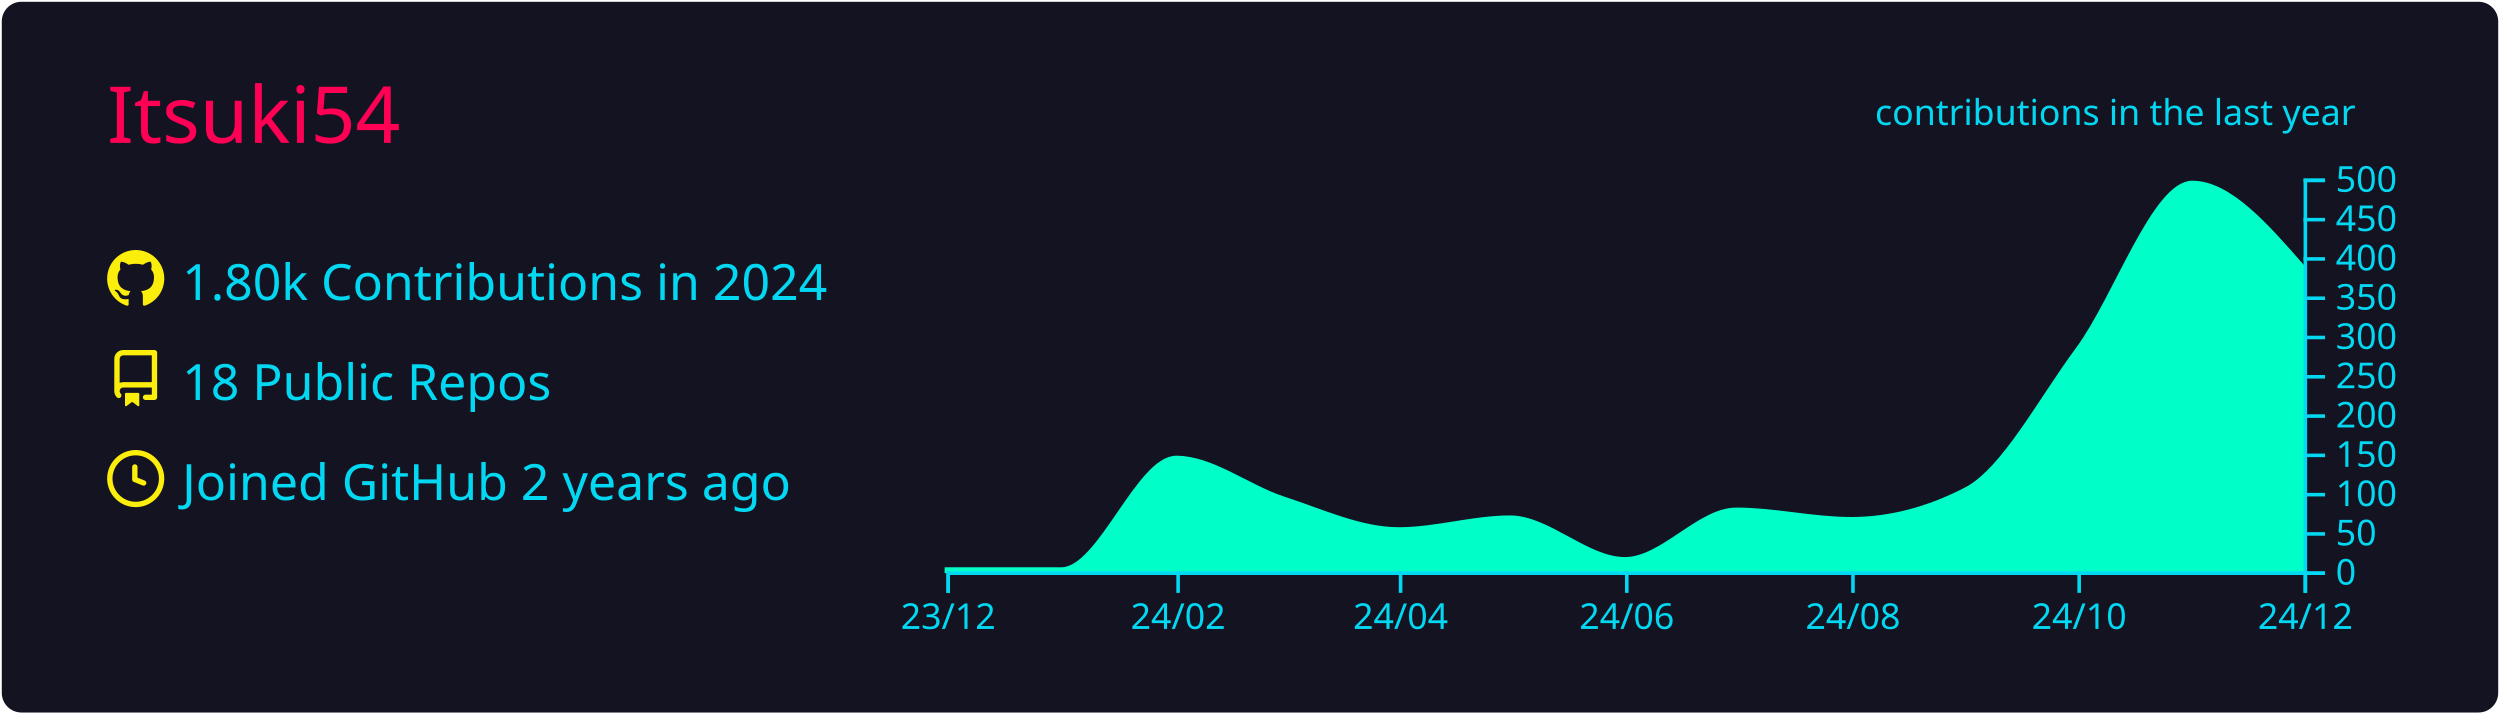
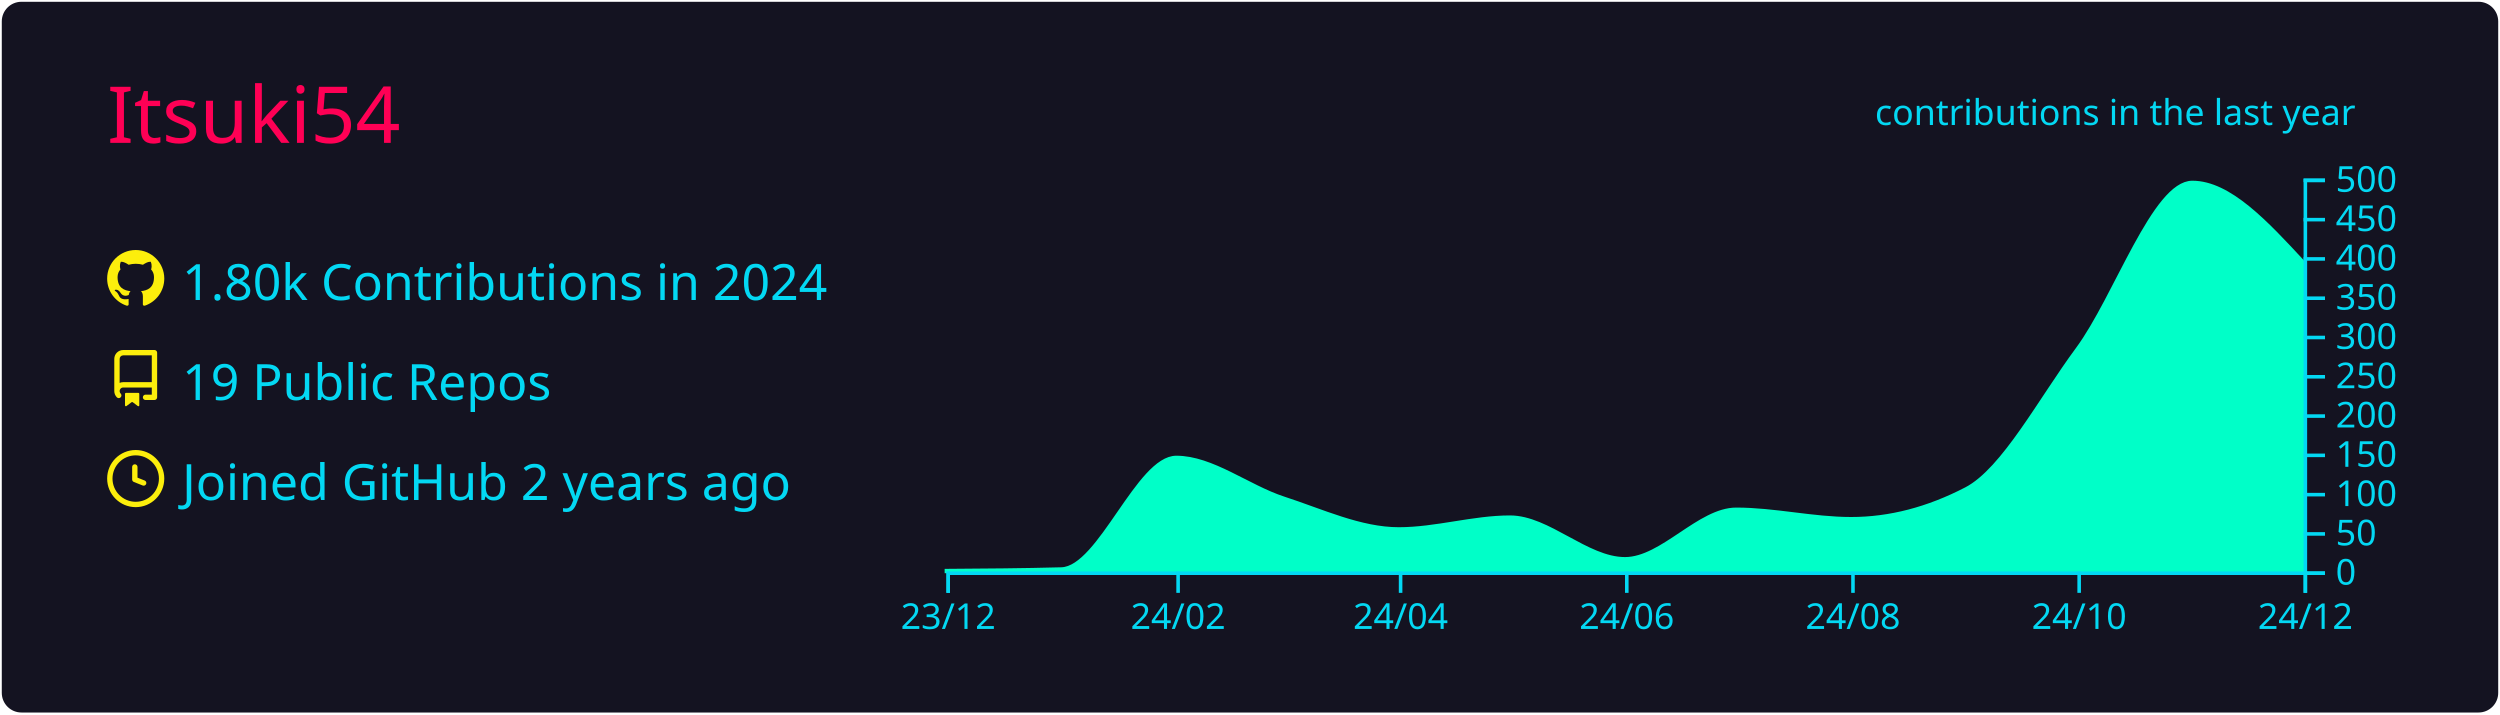
<svg xmlns="http://www.w3.org/2000/svg" width="700" height="200" viewBox="0 0 700 200">
  <style>* {
          font-family: 'Segoe UI', Ubuntu, "Helvetica Neue", Sans-Serif
        }</style>
  <rect x="1" y="1" rx="5" ry="5" height="99%" width="99.714%" stroke="#141321" stroke-width="1" fill="#141321" stroke-opacity="1" />
  <text x="30" y="40" style="font-size: 22px; fill: #ff0055;">Itsuki54</text>
  <g transform="translate(0,40)">
    <g transform="translate(30,30)">
      <g transform="translate(0,0)" width="14" height="14" fill="#fcee0c">
        <path fill-rule="evenodd" d="M8 0C3.58 0 0 3.58 0 8c0 3.54 2.29 6.53 5.47 7.59.4.07.55-.17.55-.38 0-.19-.01-.82-.01-1.49-2.01.37-2.53-.49-2.69-.94-.09-.23-.48-.94-.82-1.13-.28-.15-.68-.52-.01-.53.63-.01 1.08.58 1.23.82.72 1.21 1.87.87 2.33.66.07-.52.28-.87.51-1.07-1.78-.2-3.64-.89-3.64-3.95 0-.87.31-1.59.82-2.15-.08-.2-.36-1.02.08-2.12 0 0 .67-.21 2.2.82.64-.18 1.32-.27 2-.27.68 0 1.36.09 2 .27 1.53-1.04 2.2-.82 2.2-.82.44 1.1.16 1.92.08 2.12.51.56.82 1.27.82 2.15 0 3.07-1.87 3.75-3.65 3.95.29.25.54.73.54 1.48 0 1.07-.01 1.93-.01 2.2 0 .21.15.46.55.38A8.013 8.013 0 0016 8c0-4.42-3.58-8-8-8z" />
      </g>
      <g transform="translate(0,28)" width="14" height="14" fill="#fcee0c">
        <path fill-rule="evenodd" d="M2 2.5A2.5 2.5 0 014.5 0h8.75a.75.75 0 01.75.75v12.5a.75.75 0 01-.75.75h-2.5a.75.75 0 110-1.5h1.75v-2h-8a1 1 0 00-.714 1.7.75.75 0 01-1.072 1.05A2.495 2.495 0 012 11.5v-9zm10.5-1V9h-8c-.356 0-.694.074-1 .208V2.5a1 1 0 011-1h8zM5 12.25v3.25a.25.25 0 00.4.2l1.45-1.087a.25.25 0 01.3 0L8.6 15.7a.25.25 0 00.4-.2v-3.25a.25.25 0 00-.25-.25h-3.5a.25.25 0 00-.25.25z" />
      </g>
      <g transform="translate(0,56)" width="14" height="14" fill="#fcee0c">
        <path fill-rule="evenodd" d="M1.5 8a6.5 6.5 0 1113 0 6.5 6.5 0 01-13 0zM8 0a8 8 0 100 16A8 8 0 008 0zm.5 4.75a.75.75 0 00-1.5 0v3.5a.75.75 0 00.471.696l2.5 1a.75.75 0 00.557-1.392L8.5 7.742V4.75z" />
      </g>
      <text x="21" y="14" style="fill: #03d8f3; font-size: 14px;">1.80k Contributions in 2024</text>
-       <text x="21" y="42" style="fill: #03d8f3; font-size: 14px;">18 Public Repos</text>
+       <text x="21" y="42" style="fill: #03d8f3; font-size: 14px;">19 Public Repos</text>
      <text x="21" y="70" style="fill: #03d8f3; font-size: 14px;">Joined GitHub 2 years ago</text>
    </g>
    <g color="#00ffc8" transform="translate(295,10)">
-       <path transform="translate(-30,0)" stroke="#00ffc8" fill="#00ffc8" opacity="1" d="M0,109.34C10.729,109.34,21.457,109.34,32.186,109.34C42.914,109.34,53.643,78.1,64.372,78.1C74.408,78.1,84.444,86.277,94.481,89.54C105.209,93.028,115.938,98.12,126.667,98.12C137.049,98.12,147.432,94.82,157.814,94.82C168.543,94.82,179.271,106.48,190,106.48C200.383,106.48,210.765,92.62,221.148,92.62C231.876,92.62,242.605,95.26,253.333,95.26C264.062,95.26,274.791,92.473,285.519,86.9C295.902,81.506,306.284,61.773,316.667,47.74C327.395,33.239,338.124,1.1,348.852,1.1C359.235,1.1,369.617,12.98,380,24.86L380,110C369.617,110,359.235,110,348.852,110C338.124,110,327.395,110,316.667,110C306.284,110,295.902,110,285.519,110C274.791,110,264.062,110,253.333,110C242.605,110,231.876,110,221.148,110C210.765,110,200.383,110,190,110C179.271,110,168.543,110,157.814,110C147.432,110,137.049,110,126.667,110C115.938,110,105.209,110,94.481,110C84.444,110,74.408,110,64.372,110C53.643,110,42.914,110,32.186,110C21.457,110,10.729,110,0,110Z" />
+       <path transform="translate(-30,0)" stroke="#00ffc8" fill="#00ffc8" opacity="1" d="M0,109.78C10.729,109.707,21.457,109.633,32.186,109.34C42.914,109.047,53.643,78.1,64.372,78.1C74.408,78.1,84.444,86.277,94.481,89.54C105.209,93.028,115.938,98.12,126.667,98.12C137.049,98.12,147.432,94.82,157.814,94.82C168.543,94.82,179.271,106.48,190,106.48C200.383,106.48,210.765,92.62,221.148,92.62C231.876,92.62,242.605,95.26,253.333,95.26C264.062,95.26,274.791,92.473,285.519,86.9C295.902,81.506,306.284,61.773,316.667,47.74C327.395,33.239,338.124,1.1,348.852,1.1C359.235,1.1,369.617,12.32,380,23.54L380,110C369.617,110,359.235,110,348.852,110C338.124,110,327.395,110,316.667,110C306.284,110,295.902,110,285.519,110C274.791,110,264.062,110,253.333,110C242.605,110,231.876,110,221.148,110C210.765,110,200.383,110,190,110C179.271,110,168.543,110,157.814,110C147.432,110,137.049,110,126.667,110C115.938,110,105.209,110,94.481,110C84.444,110,74.408,110,64.372,110C53.643,110,42.914,110,32.186,110C21.457,110,10.729,110,0,110Z" />
      <g color="#03d8f3" transform="translate(-30,110)" fill="none" font-size="10" font-family="sans-serif" text-anchor="middle">
        <path class="domain" stroke="currentColor" d="M0.5,6V0.5H380.5V6" />
        <g class="tick" opacity="1" transform="translate(0.5,0)">
          <line stroke="currentColor" y2="6" />
          <text fill="currentColor" y="9" dy="0.71em">23/12</text>
        </g>
        <g class="tick" opacity="1" transform="translate(64.87158,0)">
          <line stroke="currentColor" y2="6" />
          <text fill="currentColor" y="9" dy="0.71em">24/02</text>
        </g>
        <g class="tick" opacity="1" transform="translate(127.1667,0)">
          <line stroke="currentColor" y2="6" />
          <text fill="currentColor" y="9" dy="0.71em">24/04</text>
        </g>
        <g class="tick" opacity="1" transform="translate(190.5,0)">
          <line stroke="currentColor" y2="6" />
          <text fill="currentColor" y="9" dy="0.71em">24/06</text>
        </g>
        <g class="tick" opacity="1" transform="translate(253.8333,0)">
          <line stroke="currentColor" y2="6" />
          <text fill="currentColor" y="9" dy="0.71em">24/08</text>
        </g>
        <g class="tick" opacity="1" transform="translate(317.1667,0)">
          <line stroke="currentColor" y2="6" />
          <text fill="currentColor" y="9" dy="0.71em">24/10</text>
        </g>
        <g class="tick" opacity="1" transform="translate(380.5,0)">
          <line stroke="currentColor" y2="6" />
          <text fill="currentColor" y="9" dy="0.71em">24/12</text>
        </g>
      </g>
      <g color="#03d8f3" transform="translate(350,0)" fill="none" font-size="10" font-family="sans-serif" text-anchor="start">
        <path class="domain" stroke="currentColor" d="M6,110.5H0.5V0.5H6" />
        <g class="tick" opacity="1" transform="translate(0,110.5)">
          <line stroke="currentColor" x2="6" />
          <text fill="currentColor" x="9" dy="0.32em">0</text>
        </g>
        <g class="tick" opacity="1" transform="translate(0,99.5)">
          <line stroke="currentColor" x2="6" />
          <text fill="currentColor" x="9" dy="0.32em">50</text>
        </g>
        <g class="tick" opacity="1" transform="translate(0,88.5)">
          <line stroke="currentColor" x2="6" />
          <text fill="currentColor" x="9" dy="0.32em">100</text>
        </g>
        <g class="tick" opacity="1" transform="translate(0,77.5)">
          <line stroke="currentColor" x2="6" />
          <text fill="currentColor" x="9" dy="0.32em">150</text>
        </g>
        <g class="tick" opacity="1" transform="translate(0,66.5)">
          <line stroke="currentColor" x2="6" />
          <text fill="currentColor" x="9" dy="0.32em">200</text>
        </g>
        <g class="tick" opacity="1" transform="translate(0,55.5)">
          <line stroke="currentColor" x2="6" />
          <text fill="currentColor" x="9" dy="0.32em">250</text>
        </g>
        <g class="tick" opacity="1" transform="translate(0,44.5)">
          <line stroke="currentColor" x2="6" />
          <text fill="currentColor" x="9" dy="0.32em">300</text>
        </g>
        <g class="tick" opacity="1" transform="translate(0,33.5)">
          <line stroke="currentColor" x2="6" />
          <text fill="currentColor" x="9" dy="0.32em">350</text>
        </g>
        <g class="tick" opacity="1" transform="translate(0,22.5)">
          <line stroke="currentColor" x2="6" />
          <text fill="currentColor" x="9" dy="0.32em">400</text>
        </g>
        <g class="tick" opacity="1" transform="translate(0,11.5)">
          <line stroke="currentColor" x2="6" />
          <text fill="currentColor" x="9" dy="0.32em">450</text>
        </g>
        <g class="tick" opacity="1" transform="translate(0,0.5)">
          <line stroke="currentColor" x2="6" />
          <text fill="currentColor" x="9" dy="0.32em">500</text>
        </g>
      </g>
      <g>
        <text y="-15" x="230" style="fill: #03d8f3; font-size: 10px;">contributions in the last year</text>
      </g>
    </g>
  </g>
</svg>
